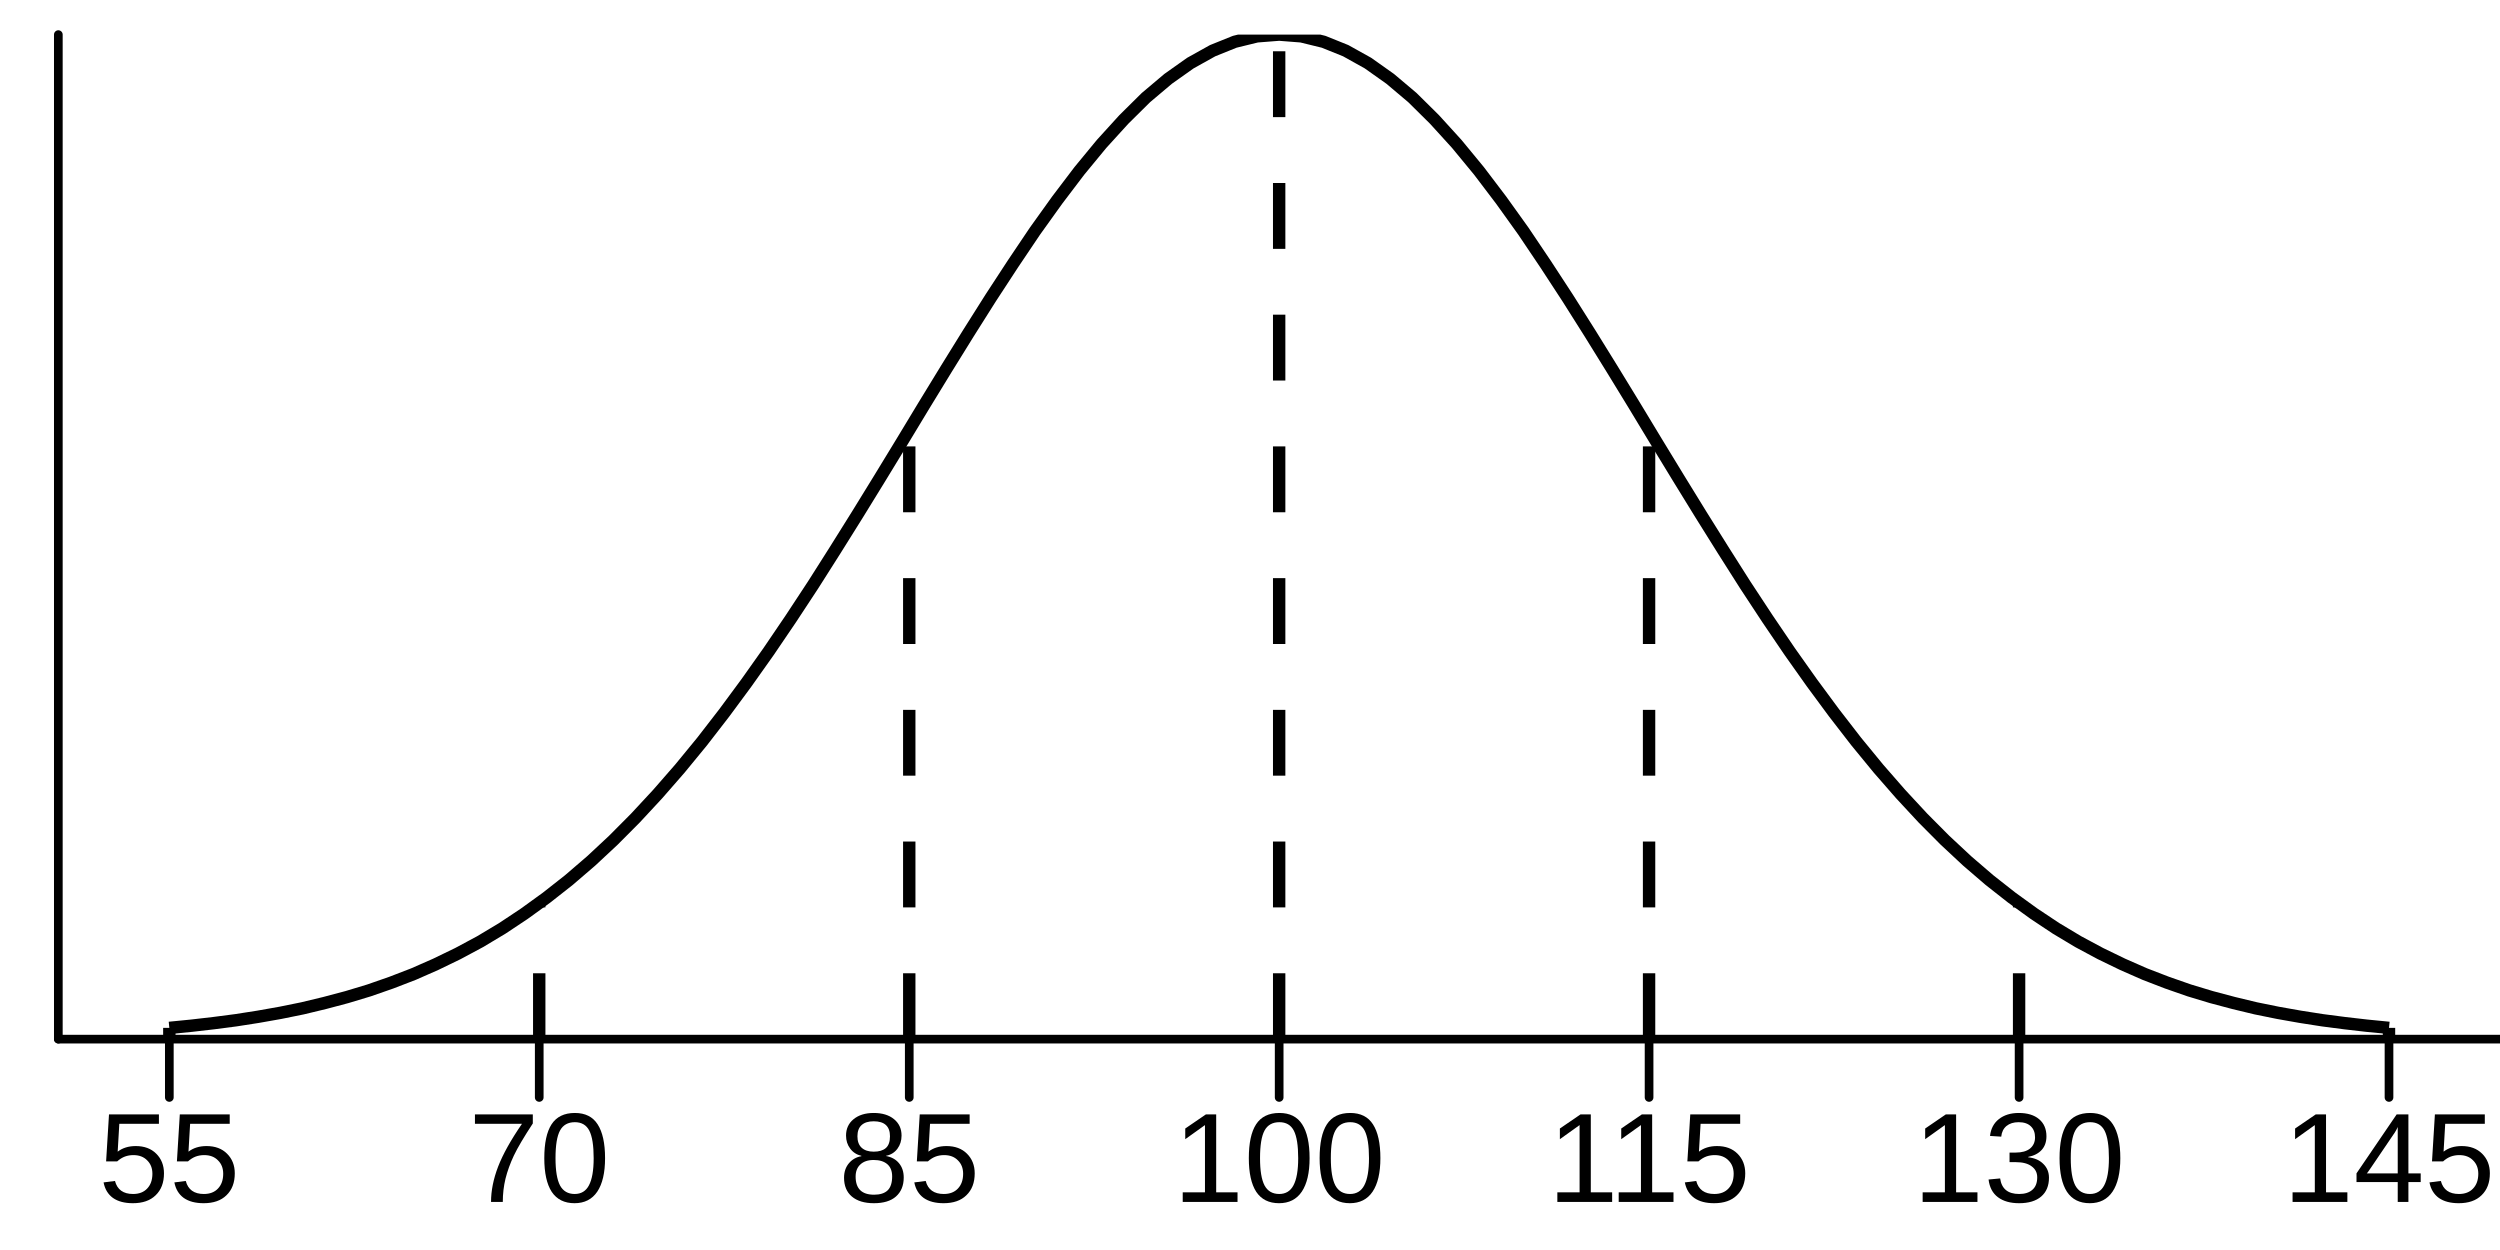
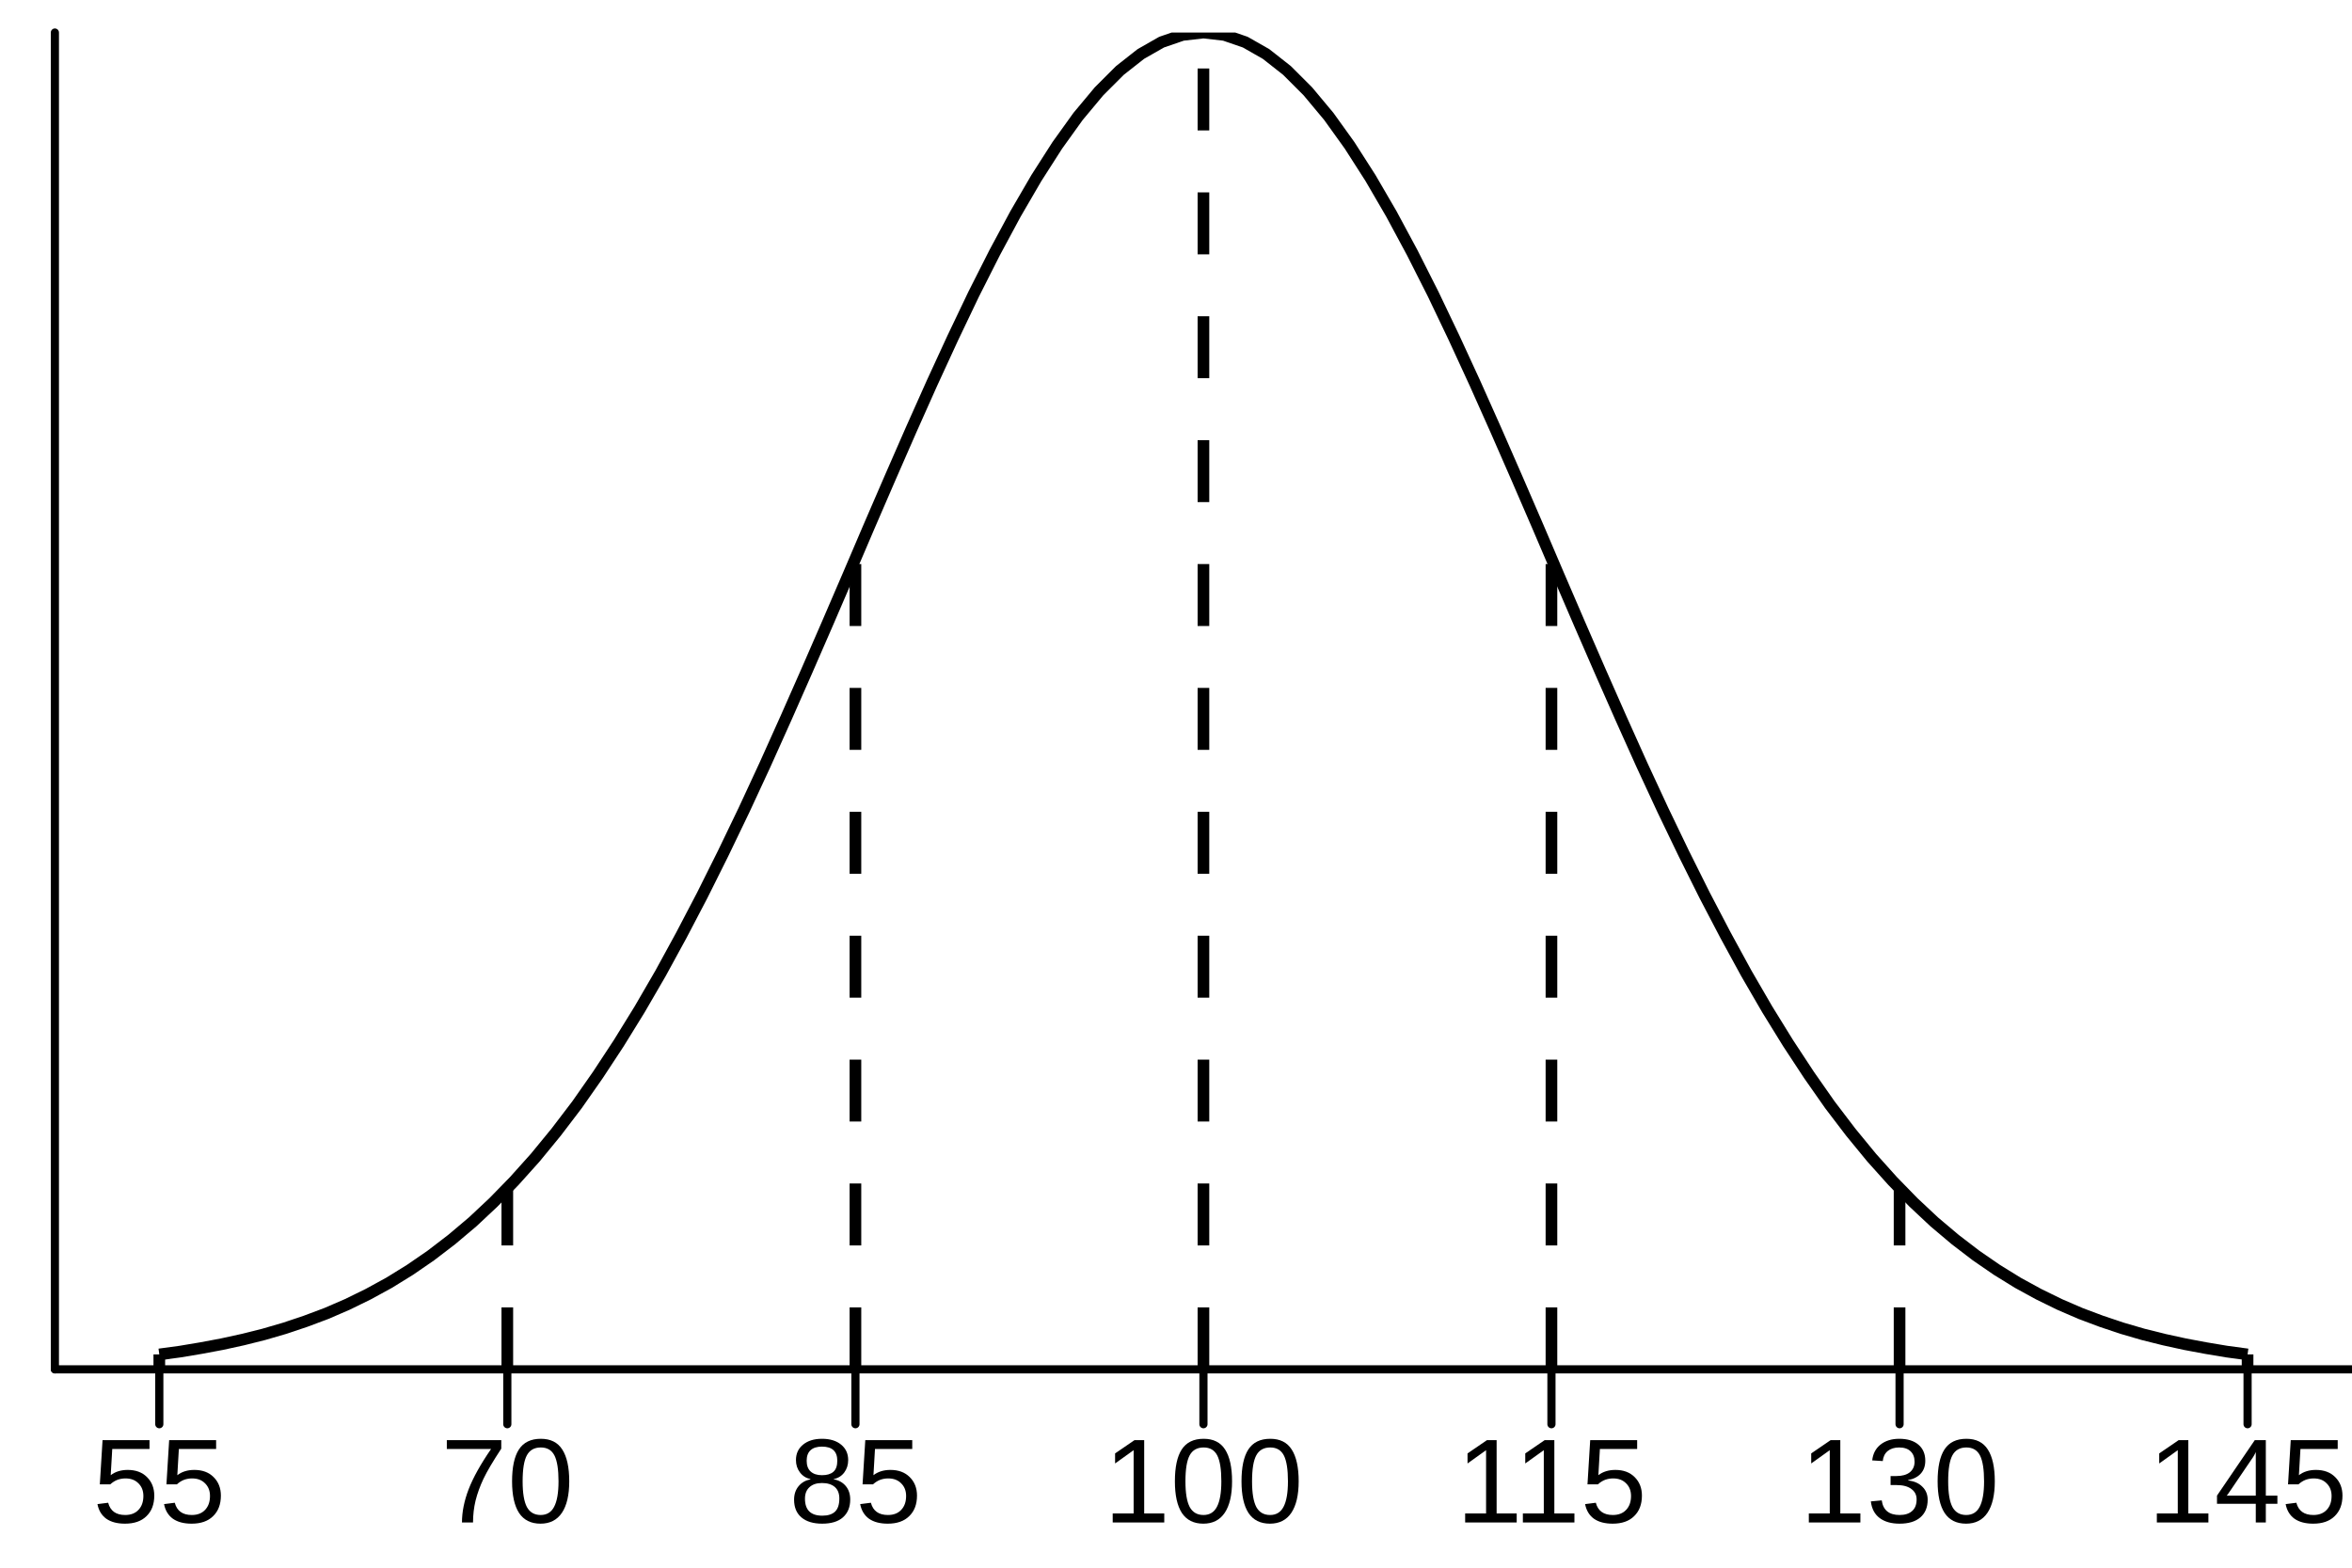
- <svg xmlns="http://www.w3.org/2000/svg" class="svglite" width="216.00pt" height="108.00pt" viewBox="0 0 216.00 108.00">
+ <svg xmlns="http://www.w3.org/2000/svg" class="svglite" width="216.00pt" height="144.00pt" viewBox="0 0 216.00 144.00">
  <defs>
    <style type="text/css">
    .svglite line, .svglite polyline, .svglite polygon, .svglite path, .svglite rect, .svglite circle {
      fill: none;
      stroke: #000000;
      stroke-linecap: round;
      stroke-linejoin: round;
      stroke-miterlimit: 10.00;
    }
    .svglite text {
      white-space: pre;
    }
  </style>
  </defs>
  <rect width="100%" height="100%" style="stroke: none; fill: none;" />
  <defs>
-     <clipPath id="cpMC4wMHwyMTYuMDB8MC4wMHwxMDguMDA=">
-       <rect x="0.00" y="0.00" width="216.00" height="108.00" />
+     <clipPath id="cpMC4wMHwyMTYuMDB8MC4wMHwxNDQuMDA=">
+       <rect x="0.00" y="0.00" width="216.00" height="144.00" />
    </clipPath>
  </defs>
-   <g clip-path="url(#cpMC4wMHwyMTYuMDB8MC4wMHwxMDguMDA=)">
+   <g clip-path="url(#cpMC4wMHwyMTYuMDB8MC4wMHwxNDQuMDA=)">
</g>
  <defs>
-     <clipPath id="cpNS4wNHwyMTYuMDB8Mi45OXw4OS43OA==">
-       <rect x="5.04" y="2.99" width="210.96" height="86.79" />
+     <clipPath id="cpNS4wNHwyMTYuMDB8Mi45OXwxMjUuNzg=">
+       <rect x="5.04" y="2.99" width="210.96" height="122.79" />
    </clipPath>
  </defs>
-   <g clip-path="url(#cpNS4wNHwyMTYuMDB8Mi45OXw4OS43OA==)">
-     <line x1="14.63" y1="89.78" x2="14.63" y2="88.81" style="stroke-width: 1.07; stroke-dasharray: 5.69,5.69; stroke-linecap: butt;" />
-     <line x1="46.59" y1="89.78" x2="46.59" y2="78.03" style="stroke-width: 1.07; stroke-dasharray: 5.69,5.69; stroke-linecap: butt;" />
-     <line x1="78.56" y1="89.78" x2="78.56" y2="37.14" style="stroke-width: 1.07; stroke-dasharray: 5.69,5.69; stroke-linecap: butt;" />
-     <line x1="110.52" y1="89.78" x2="110.52" y2="2.99" style="stroke-width: 1.07; stroke-dasharray: 5.69,5.69; stroke-linecap: butt;" />
-     <line x1="142.48" y1="89.78" x2="142.48" y2="37.14" style="stroke-width: 1.07; stroke-dasharray: 5.69,5.69; stroke-linecap: butt;" />
-     <line x1="174.45" y1="89.78" x2="174.45" y2="78.03" style="stroke-width: 1.07; stroke-dasharray: 5.69,5.69; stroke-linecap: butt;" />
-     <line x1="206.41" y1="89.78" x2="206.41" y2="88.81" style="stroke-width: 1.07; stroke-dasharray: 5.69,5.69; stroke-linecap: butt;" />
-     <polyline points="14.63,88.81 16.55,88.62 18.46,88.40 20.38,88.15 22.30,87.85 24.22,87.51 26.14,87.12 28.05,86.66 29.97,86.15 31.89,85.57 33.81,84.90 35.73,84.16 37.64,83.32 39.56,82.39 41.48,81.36 43.40,80.21 45.31,78.94 47.23,77.55 49.15,76.04 51.07,74.39 52.99,72.60 54.90,70.68 56.82,68.61 58.74,66.41 60.66,64.07 62.57,61.60 64.49,59.00 66.41,56.29 68.33,53.46 70.25,50.54 72.16,47.53 74.08,44.46 76.00,41.34 77.92,38.19 79.83,35.03 81.75,31.89 83.67,28.79 85.59,25.75 87.51,22.81 89.42,19.97 91.34,17.29 93.26,14.76 95.18,12.43 97.10,10.32 99.01,8.43 100.93,6.81 102.85,5.45 104.77,4.38 106.68,3.61 108.60,3.14 110.52,2.99 112.44,3.14 114.36,3.61 116.27,4.38 118.19,5.45 120.11,6.81 122.03,8.43 123.94,10.32 125.86,12.43 127.78,14.76 129.70,17.29 131.62,19.97 133.53,22.81 135.45,25.75 137.37,28.79 139.29,31.89 141.21,35.03 143.12,38.19 145.04,41.34 146.96,44.46 148.88,47.53 150.79,50.54 152.71,53.46 154.63,56.29 156.55,59.00 158.47,61.60 160.38,64.07 162.30,66.41 164.22,68.61 166.14,70.68 168.05,72.60 169.97,74.39 171.89,76.04 173.81,77.55 175.73,78.94 177.64,80.21 179.56,81.36 181.48,82.39 183.40,83.32 185.31,84.16 187.23,84.90 189.15,85.57 191.07,86.15 192.99,86.66 194.90,87.12 196.82,87.51 198.74,87.85 200.66,88.15 202.58,88.40 204.49,88.62 206.41,88.81 " style="stroke-width: 1.07; stroke-linecap: butt;" />
+   <g clip-path="url(#cpNS4wNHwyMTYuMDB8Mi45OXwxMjUuNzg=)">
+     <line x1="14.63" y1="125.78" x2="14.63" y2="124.41" style="stroke-width: 1.07; stroke-dasharray: 5.69,5.69; stroke-linecap: butt;" />
+     <line x1="46.59" y1="125.78" x2="46.59" y2="109.16" style="stroke-width: 1.07; stroke-dasharray: 5.69,5.69; stroke-linecap: butt;" />
+     <line x1="78.56" y1="125.78" x2="78.56" y2="51.30" style="stroke-width: 1.07; stroke-dasharray: 5.69,5.69; stroke-linecap: butt;" />
+     <line x1="110.52" y1="125.78" x2="110.52" y2="2.99" style="stroke-width: 1.07; stroke-dasharray: 5.69,5.69; stroke-linecap: butt;" />
+     <line x1="142.48" y1="125.78" x2="142.48" y2="51.30" style="stroke-width: 1.07; stroke-dasharray: 5.69,5.69; stroke-linecap: butt;" />
+     <line x1="174.45" y1="125.78" x2="174.45" y2="109.16" style="stroke-width: 1.07; stroke-dasharray: 5.69,5.69; stroke-linecap: butt;" />
+     <line x1="206.41" y1="125.78" x2="206.41" y2="124.41" style="stroke-width: 1.07; stroke-dasharray: 5.69,5.69; stroke-linecap: butt;" />
+     <polyline points="14.63,124.41 16.55,124.15 18.46,123.83 20.38,123.47 22.30,123.05 24.22,122.57 26.14,122.01 28.05,121.37 29.97,120.65 31.89,119.82 33.81,118.88 35.73,117.83 37.64,116.65 39.56,115.33 41.48,113.86 43.40,112.24 45.31,110.45 47.23,108.48 49.15,106.34 51.07,104.00 52.99,101.48 54.90,98.75 56.82,95.83 58.74,92.72 60.66,89.41 62.57,85.91 64.49,82.24 66.41,78.39 68.33,74.40 70.25,70.26 72.16,66.01 74.08,61.66 76.00,57.25 77.92,52.79 79.83,48.32 81.75,43.88 83.67,39.49 85.59,35.19 87.51,31.02 89.42,27.02 91.34,23.22 93.26,19.65 95.18,16.35 97.10,13.35 99.01,10.69 100.93,8.39 102.85,6.47 104.77,4.96 106.68,3.87 108.60,3.21 110.52,2.99 112.44,3.21 114.36,3.87 116.27,4.96 118.19,6.47 120.11,8.39 122.03,10.69 123.94,13.35 125.86,16.35 127.78,19.65 129.70,23.22 131.62,27.02 133.53,31.02 135.45,35.19 137.37,39.49 139.29,43.88 141.21,48.32 143.12,52.79 145.04,57.25 146.96,61.66 148.88,66.01 150.79,70.26 152.71,74.40 154.63,78.39 156.55,82.24 158.47,85.91 160.38,89.41 162.30,92.72 164.22,95.83 166.14,98.75 168.05,101.48 169.97,104.00 171.89,106.34 173.81,108.48 175.73,110.45 177.64,112.24 179.56,113.86 181.48,115.33 183.40,116.65 185.31,117.83 187.23,118.88 189.15,119.82 191.07,120.65 192.99,121.37 194.90,122.01 196.82,122.57 198.74,123.05 200.66,123.47 202.58,123.83 204.49,124.15 206.41,124.41 " style="stroke-width: 1.07; stroke-linecap: butt;" />
  </g>
-   <g clip-path="url(#cpMC4wMHwyMTYuMDB8MC4wMHwxMDguMDA=)">
-     <polyline points="5.04,89.78 5.04,2.99 " style="stroke-width: 0.75;" />
-     <polyline points="5.04,89.78 216.00,89.78 " style="stroke-width: 0.75;" />
-     <polyline points="14.63,94.82 14.63,89.78 " style="stroke-width: 0.75;" />
-     <polyline points="46.59,94.82 46.59,89.78 " style="stroke-width: 0.75;" />
-     <polyline points="78.56,94.82 78.56,89.78 " style="stroke-width: 0.75;" />
-     <polyline points="110.52,94.82 110.52,89.78 " style="stroke-width: 0.75;" />
-     <polyline points="142.48,94.82 142.48,89.78 " style="stroke-width: 0.75;" />
-     <polyline points="174.45,94.82 174.45,89.78 " style="stroke-width: 0.75;" />
-     <polyline points="206.41,94.82 206.41,89.78 " style="stroke-width: 0.75;" />
-     <text x="14.63" y="103.85" text-anchor="middle" style="font-size: 11.00px; font-family: &quot;Arial&quot;;" textLength="12.24px" lengthAdjust="spacingAndGlyphs">55</text>
-     <text x="46.59" y="103.85" text-anchor="middle" style="font-size: 11.00px; font-family: &quot;Arial&quot;;" textLength="12.24px" lengthAdjust="spacingAndGlyphs">70</text>
-     <text x="78.56" y="103.85" text-anchor="middle" style="font-size: 11.00px; font-family: &quot;Arial&quot;;" textLength="12.24px" lengthAdjust="spacingAndGlyphs">85</text>
-     <text x="110.52" y="103.85" text-anchor="middle" style="font-size: 11.00px; font-family: &quot;Arial&quot;;" textLength="18.36px" lengthAdjust="spacingAndGlyphs">100</text>
-     <text x="142.48" y="103.85" text-anchor="middle" style="font-size: 11.00px; font-family: &quot;Arial&quot;;" textLength="17.55px" lengthAdjust="spacingAndGlyphs">115</text>
-     <text x="174.45" y="103.85" text-anchor="middle" style="font-size: 11.00px; font-family: &quot;Arial&quot;;" textLength="18.36px" lengthAdjust="spacingAndGlyphs">130</text>
-     <text x="206.41" y="103.85" text-anchor="middle" style="font-size: 11.00px; font-family: &quot;Arial&quot;;" textLength="18.36px" lengthAdjust="spacingAndGlyphs">145</text>
+   <g clip-path="url(#cpMC4wMHwyMTYuMDB8MC4wMHwxNDQuMDA=)">
+     <polyline points="5.04,125.78 5.04,2.99 " style="stroke-width: 0.75;" />
+     <polyline points="5.04,125.78 216.00,125.78 " style="stroke-width: 0.75;" />
+     <polyline points="14.63,130.82 14.63,125.78 " style="stroke-width: 0.75;" />
+     <polyline points="46.59,130.82 46.59,125.78 " style="stroke-width: 0.75;" />
+     <polyline points="78.56,130.82 78.56,125.78 " style="stroke-width: 0.75;" />
+     <polyline points="110.52,130.82 110.52,125.78 " style="stroke-width: 0.75;" />
+     <polyline points="142.48,130.82 142.48,125.78 " style="stroke-width: 0.75;" />
+     <polyline points="174.45,130.82 174.45,125.78 " style="stroke-width: 0.75;" />
+     <polyline points="206.41,130.82 206.41,125.78 " style="stroke-width: 0.75;" />
+     <text x="14.63" y="139.85" text-anchor="middle" style="font-size: 11.00px; font-family: &quot;Arial&quot;;" textLength="12.24px" lengthAdjust="spacingAndGlyphs">55</text>
+     <text x="46.59" y="139.85" text-anchor="middle" style="font-size: 11.00px; font-family: &quot;Arial&quot;;" textLength="12.24px" lengthAdjust="spacingAndGlyphs">70</text>
+     <text x="78.56" y="139.85" text-anchor="middle" style="font-size: 11.00px; font-family: &quot;Arial&quot;;" textLength="12.24px" lengthAdjust="spacingAndGlyphs">85</text>
+     <text x="110.52" y="139.85" text-anchor="middle" style="font-size: 11.00px; font-family: &quot;Arial&quot;;" textLength="18.36px" lengthAdjust="spacingAndGlyphs">100</text>
+     <text x="142.48" y="139.85" text-anchor="middle" style="font-size: 11.00px; font-family: &quot;Arial&quot;;" textLength="17.55px" lengthAdjust="spacingAndGlyphs">115</text>
+     <text x="174.45" y="139.85" text-anchor="middle" style="font-size: 11.00px; font-family: &quot;Arial&quot;;" textLength="18.36px" lengthAdjust="spacingAndGlyphs">130</text>
+     <text x="206.41" y="139.85" text-anchor="middle" style="font-size: 11.00px; font-family: &quot;Arial&quot;;" textLength="18.36px" lengthAdjust="spacingAndGlyphs">145</text>
  </g>
</svg>
